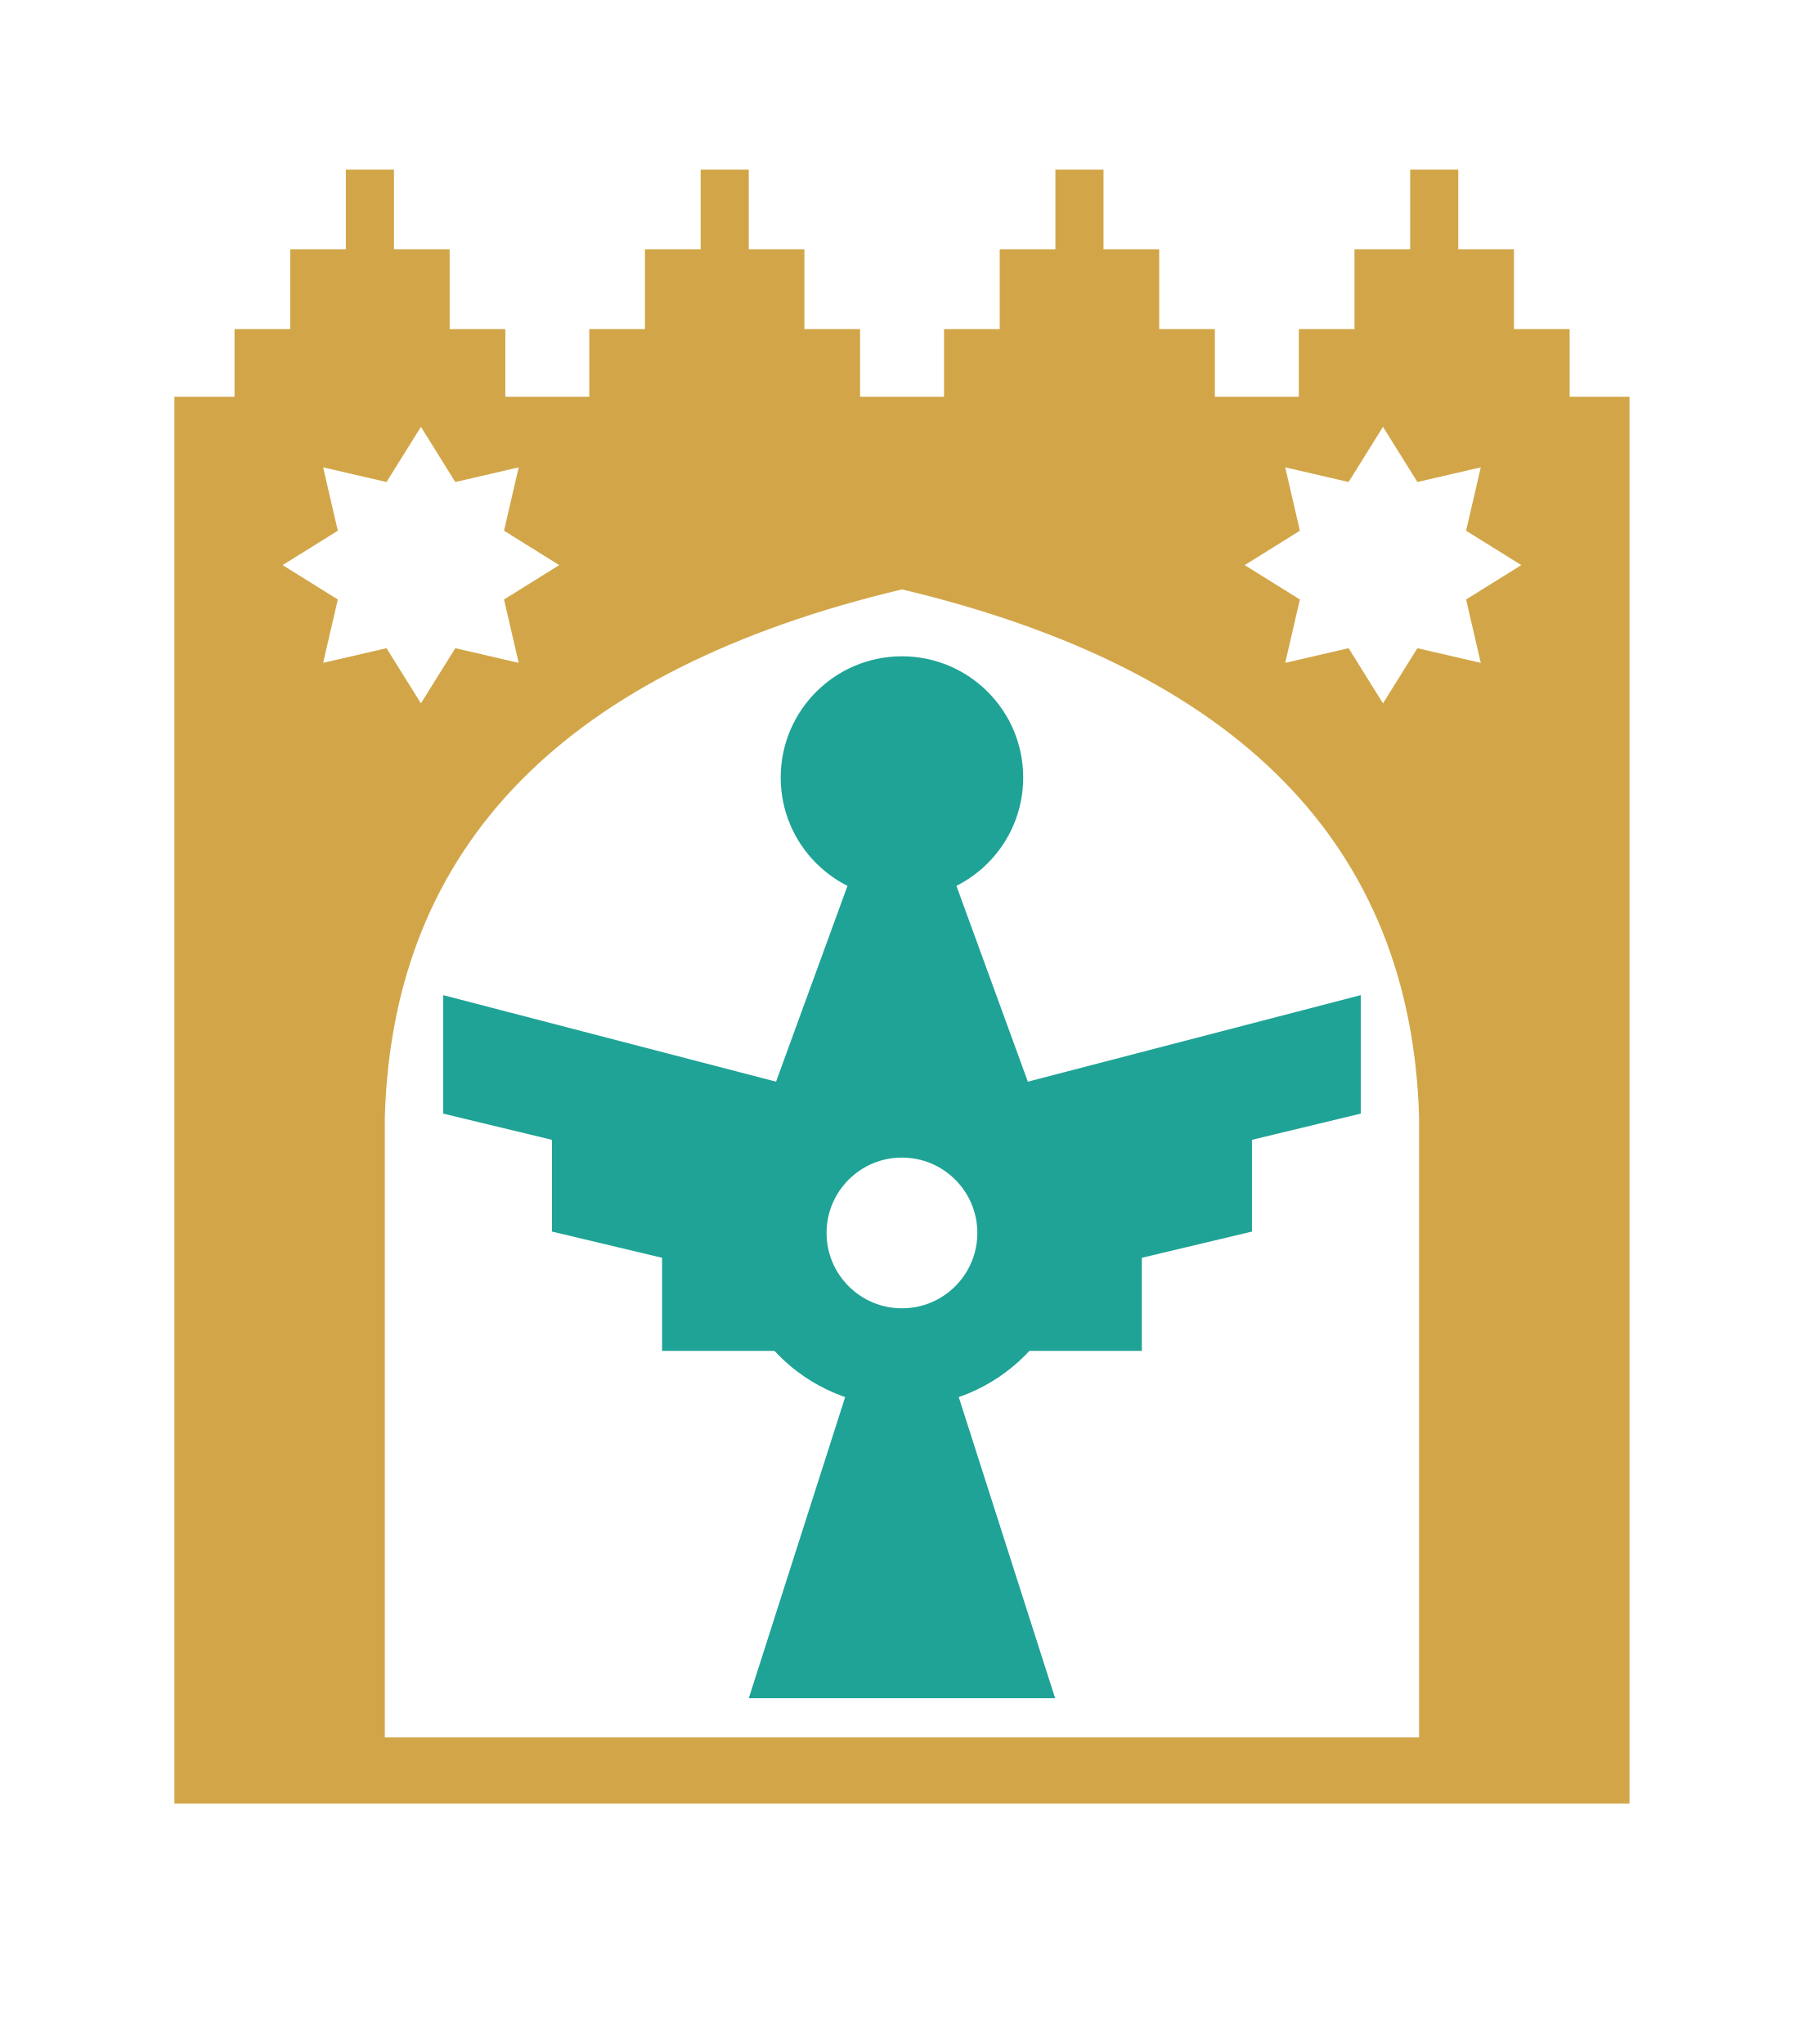
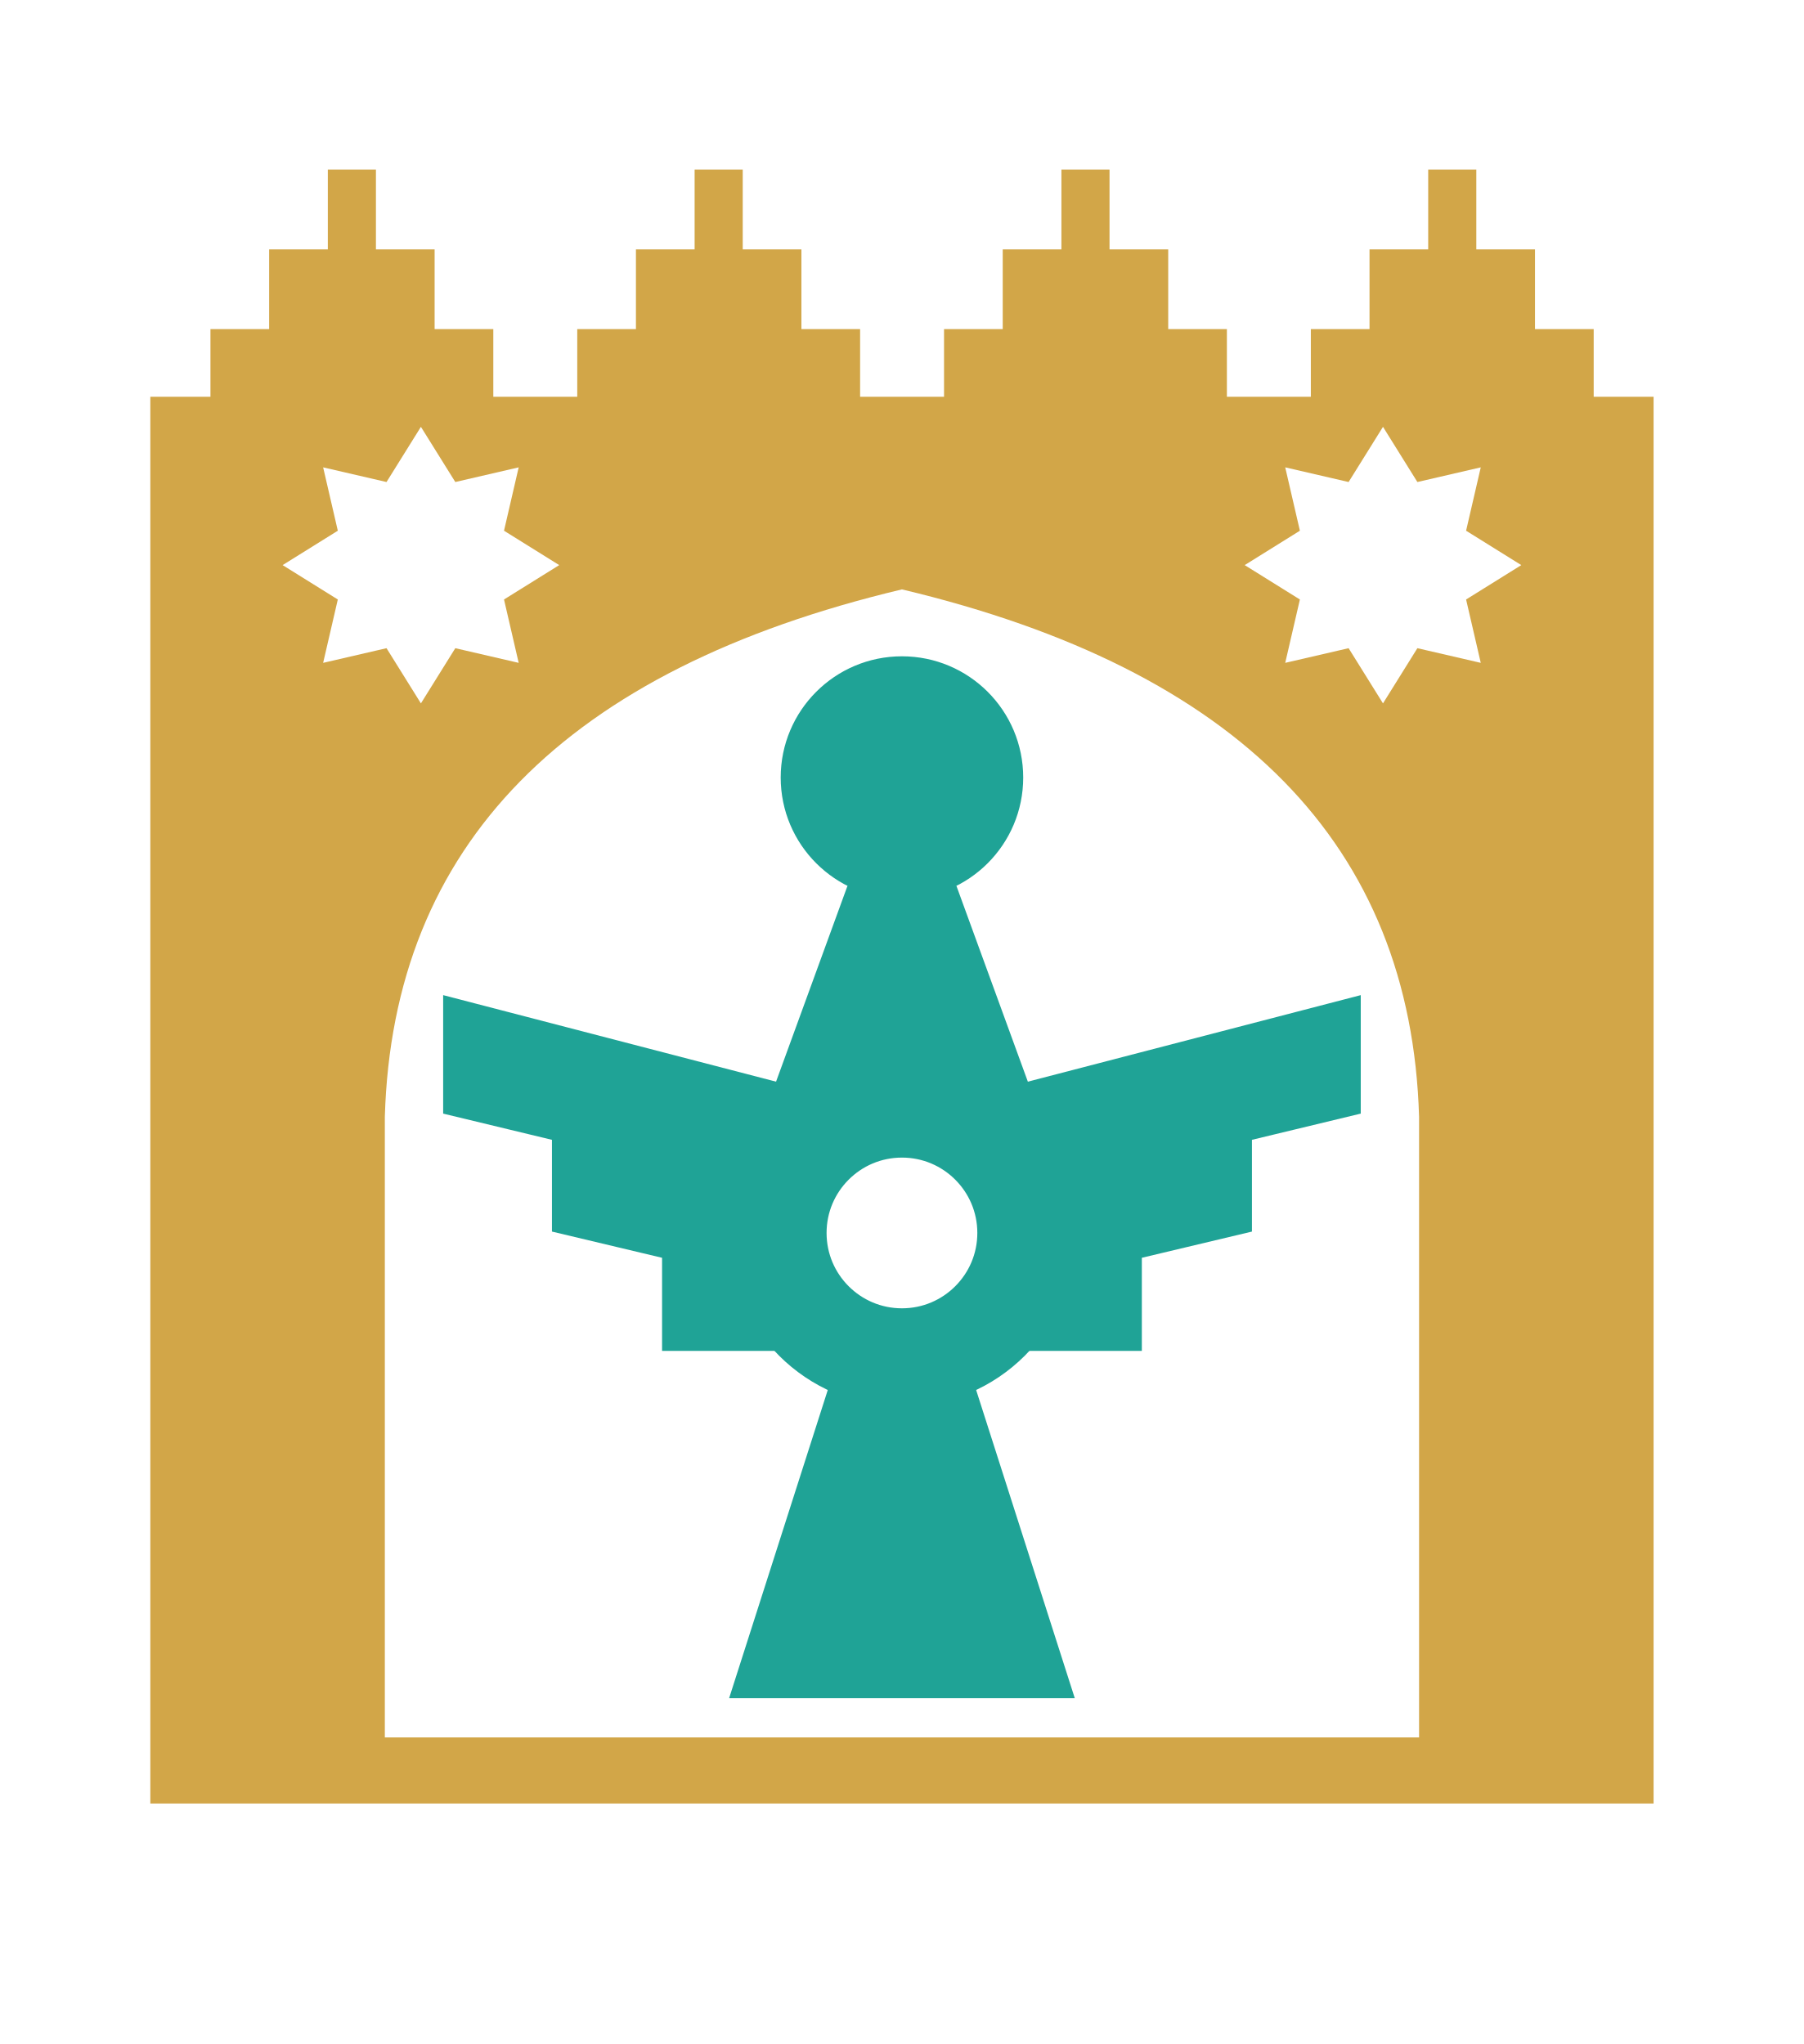
<svg xmlns="http://www.w3.org/2000/svg" viewBox="0 0 150 170">
  <g fill="#D2A648">
-     <path fill-rule="evenodd" d="M14.5,33 H135.5 V150 H14.5 Z M32,144.5 V92.88 Q33,59.02 75,49.02 Q117,59.02 118,92.88 V144.5 Z M35.00,35.50 L37.86,40.09 L43.13,38.87 L41.91,44.14 L46.50,47.00 L41.91,49.86 L43.13,55.13 L37.86,53.91 L35.00,58.50 L32.14,53.91 L26.87,55.13 L28.09,49.86 L23.50,47.00 L28.09,44.14 L26.87,38.87 L32.14,40.09 Z M115.00,35.50 L117.86,40.09 L123.13,38.87 L121.91,44.14 L126.50,47.00 L121.91,49.86 L123.13,55.13 L117.86,53.91 L115.00,58.50 L112.14,53.91 L106.87,55.13 L108.09,49.86 L103.50,47.00 L108.09,44.14 L106.87,38.87 L112.14,40.09 Z" />
-     <path d="M19.50,34 v-6.63 h4.63 v-6.63 h4.63 v-6.63 h4.00 v6.63 h4.63 v6.63 h4.63 v6.63 Z M49.00,34 v-6.63 h4.63 v-6.63 h4.63 v-6.63 h4.00 v6.63 h4.63 v6.63 h4.63 v6.63 Z M78.50,34 v-6.63 h4.63 v-6.63 h4.63 v-6.63 h4.00 v6.63 h4.63 v6.63 h4.63 v6.63 Z M108.00,34 v-6.63 h4.63 v-6.63 h4.63 v-6.63 h4.00 v6.63 h4.63 v6.63 h4.63 v6.63 Z" />
+     <path fill-rule="evenodd" d="M12.5,33 H137.5 V150 H12.5 Z M32,144.5 V92.88 Q33,59.02 75,49.02 Q117,59.02 118,92.88 V144.5 Z M35.00,35.50 L37.86,40.09 L43.13,38.87 L41.91,44.14 L46.50,47.00 L41.91,49.86 L43.13,55.13 L37.86,53.91 L35.00,58.50 L32.14,53.91 L26.87,55.13 L28.09,49.86 L23.50,47.00 L28.09,44.14 L26.87,38.87 L32.14,40.09 Z M115.00,35.50 L117.86,40.09 L123.13,38.87 L121.91,44.14 L126.50,47.00 L121.91,49.86 L123.13,55.13 L117.86,53.91 L115.00,58.50 L112.14,53.91 L106.87,55.13 L108.09,49.86 L103.50,47.00 L108.09,44.14 L106.87,38.87 L112.14,40.09 Z" />
+     <path d="M17.50,34 v-6.63 h4.88 v-6.63 h4.88 v-6.63 h4.00 v6.63 h4.88 v6.63 h4.88 v6.63 Z M48.00,34 v-6.63 h4.88 v-6.63 h4.88 v-6.63 h4.00 v6.63 h4.88 v6.63 h4.88 v6.63 Z M78.50,34 v-6.63 h4.88 v-6.63 h4.88 v-6.63 h4.00 v6.63 h4.88 v6.63 h4.88 v6.63 Z M109.00,34 v-6.63 h4.88 v-6.63 h4.88 v-6.63 h4.00 v6.63 h4.88 v6.63 h4.88 v6.63 Z" />
  </g>
  <g transform="translate(-6.75,-7) scale(1.09)" fill="#1FA396" stroke="#1FA396">
    <circle cx="75" cy="65.75" r="8.75" />
    <path d="M65,91.5 L85,91.5 L78.8,74.5 L71.2,74.5 Z" />
    <circle cx="75" cy="100.5" r="9.5" fill="none" stroke-width="7.5" />
    <path id="wr" d="M84.5,89.5 L109.5,83 v8 L101.2,93 V100 L92.8,102 V109 L84.5,109 Z" />
    <use href="#wr" transform="translate(150,0) scale(-1,1)" />
-     <path d="M72,110.5 L78,110.5 L86,135.5 L64,135.5 Z" />
+     <path d="M70.5,110.5 L79.5,110.5 L87.5,135.5 L62.5,135.5 Z" />
  </g>
</svg>
